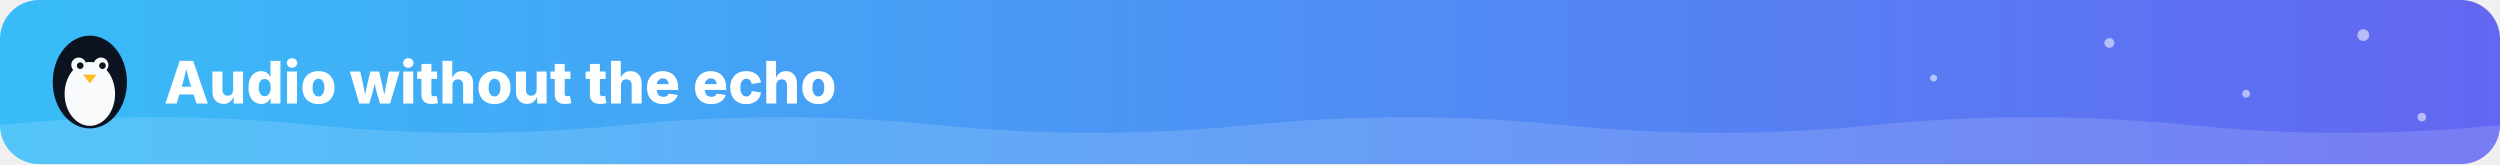
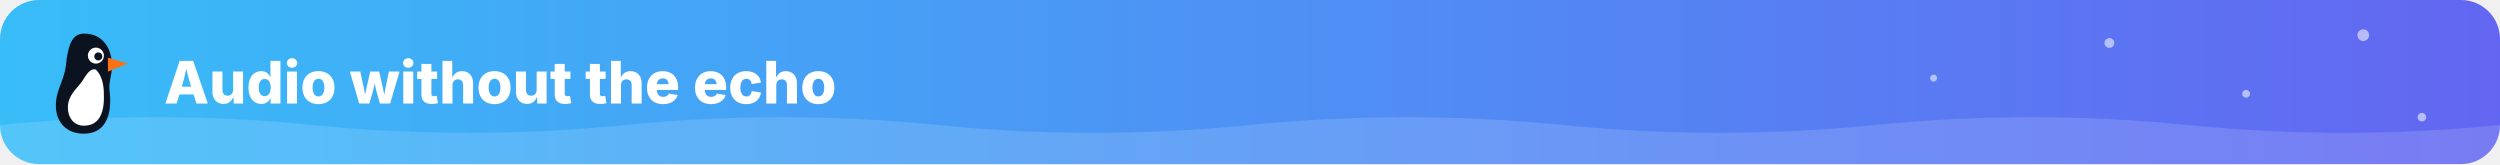
<svg xmlns="http://www.w3.org/2000/svg" width="1280" height="84" viewBox="0 0 1280 84" role="img" aria-label="Audio without the echo">
  <defs>
    <linearGradient id="h" x1="0" y1="0" x2="1" y2="0">
      <stop offset="0" stop-color="#38bdf8" />
      <stop offset="1" stop-color="#6366f1" />
    </linearGradient>
  </defs>
  <clipPath id="hc">
    <rect width="1280" height="84" rx="20" />
  </clipPath>
  <g clip-path="url(#hc)">
    <rect width="1280" height="84" fill="url(#h)" />
    <path d="M0 64 Q80 56 160 64 T320 64 T480 64 T640 64 T800 64 T960 64 T1120 64 T1280 64 V84 H0 Z" fill="#fff" opacity=".14" />
  </g>
-   <g transform="translate(46 42) scale(.19)">
-     <ellipse cx="0" cy="0" rx="100" ry="125" fill="#0b1220" />
-     <ellipse cx="0" cy="32" rx="68" ry="86" fill="#f8fafc" />
-     <circle cx="-30" cy="-46" r="20" fill="#f8fafc" />
-     <circle cx="30" cy="-46" r="20" fill="#f8fafc" />
-     <circle cx="-26" cy="-44" r="9" fill="#0b1220" />
-     <circle cx="34" cy="-44" r="9" fill="#0b1220" />
-     <path d="M-18 -20 H18 L0 4 Z" fill="#fbbf24" />
+   <g transform="translate(4 9) scale(2.05)">
+     <path d="M19 4 C24 4 26 8 26 12 C26 15 25 16 25.5 19 C26 25 24 29 19 29 C14.5 29 12 26 12 22 C12 18 14 16 14.5 12 C15 7 16 4 19 4 Z" fill="#0b1220" />
+     <path d="M22 13 C24 15 24 18 24 20 C24 25 22 27 19 27 C16.5 27 15 25 15 22.5 C15 19.5 17 18 18.5 16 C19.5 14.5 20.5 12.5 22 13 Z" fill="#fff" />
+     <path d="M25 10 L30 11.5 L25 13.5 Z" fill="#f97316" />
+     <circle cx="22" cy="9.5" r="2" fill="#fff" />
+     <circle cx="22.6" cy="9.7" r="1" fill="#0b1220" />
  </g>
  <text x="84" y="53" font-family="'Segoe UI', Inter, 'Helvetica Neue', Ubuntu, Cantarell, Arial, sans-serif" font-size="30" font-weight="800" fill="#fff">Audio without the echo</text>
  <g fill="#fff" opacity=".55">
    <circle cx="1080" cy="22" r="2.5" />
    <circle cx="1150" cy="48" r="2" />
    <circle cx="1210" cy="18" r="3" />
    <circle cx="990" cy="40" r="1.8" />
    <circle cx="1240" cy="60" r="2.2" />
  </g>
</svg>
